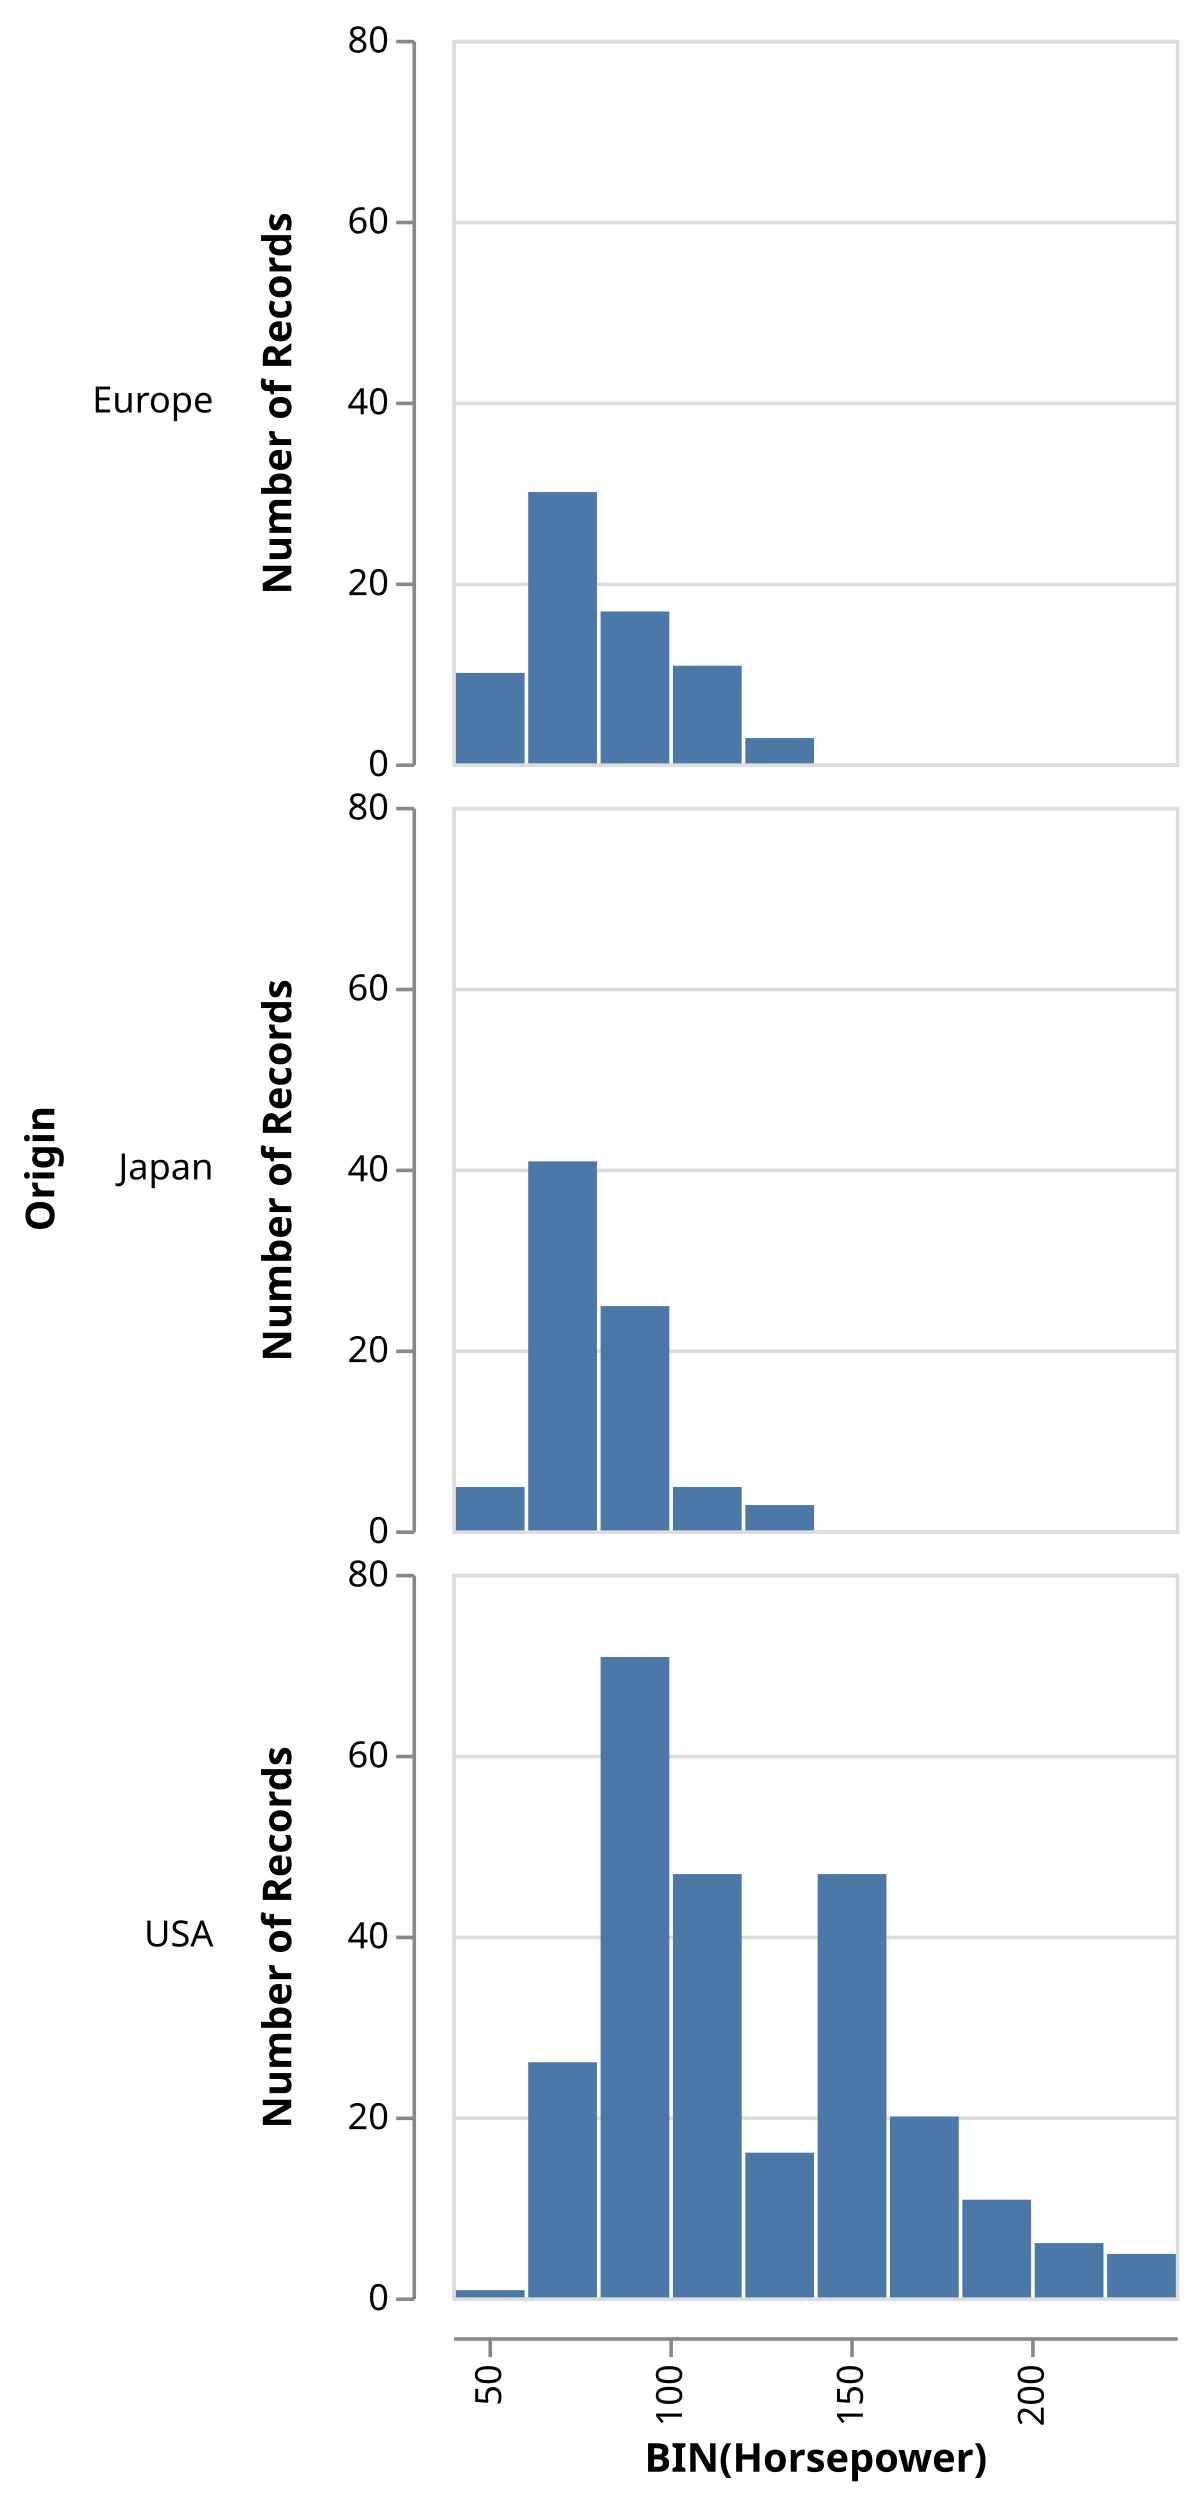
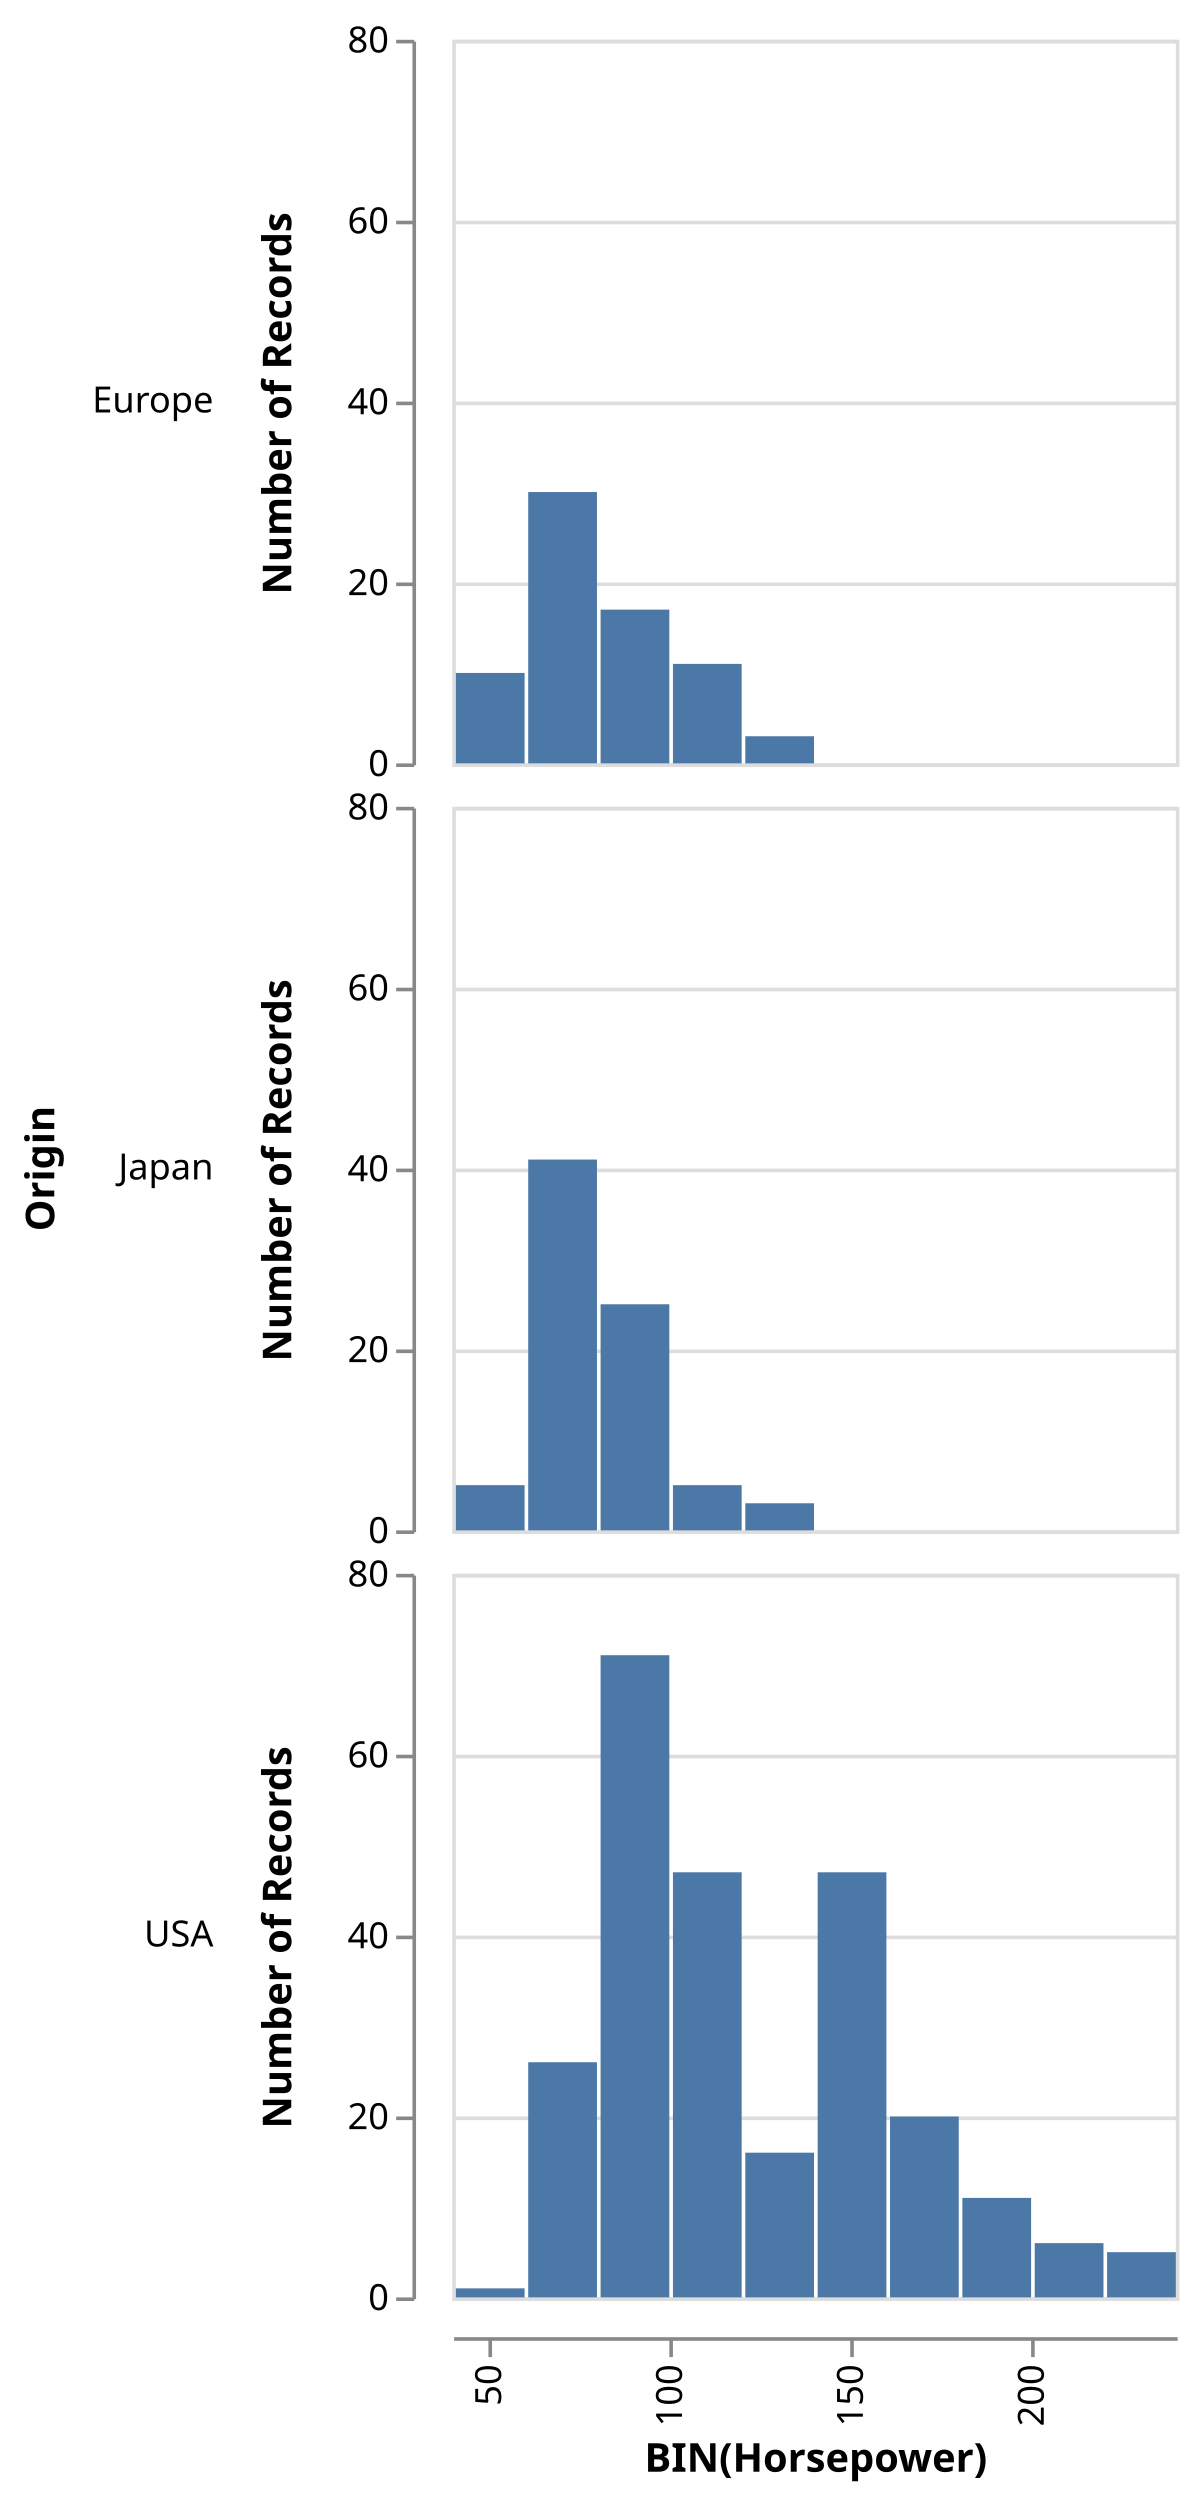
<svg xmlns="http://www.w3.org/2000/svg" class="marks" width="331" height="691" viewBox="0 0 331 691" version="1.1">
  <g transform="translate(125,11)">
    <g class="mark-group role-frame root">
      <g transform="translate(0,0)">
        <path class="background" d="M0,0h0v0h0Z" style="fill: none;" />
        <g>
          <g class="mark-group role-row-title row_title">
            <g transform="translate(-110,312)">
              <path class="background" d="M0,0h0v0h0Z" style="fill: none;" />
              <g>
                <g class="mark-text role-row-title-text">
                  <text text-anchor="middle" transform="translate(0,0) rotate(270)" style="font: bold 11px sans-serif; fill: #000;">Origin</text>
                </g>
              </g>
            </g>
          </g>
          <g class="mark-group role-row-header row_header">
            <g transform="translate(-11,0)">
              <path class="background" d="M0,0h0v200h0Z" style="fill: none;" />
              <g>
                <g class="mark-text role-title" style="pointer-events: none;">
                  <text text-anchor="end" transform="translate(-55,103)" style="font: normal 10px sans-serif; fill: #000; opacity: 1;">Europe</text>
                </g>
                <g class="mark-group role-axis">
                  <g transform="translate(0.5,0.5)">
                    <path class="background" d="M0,0h0v0h0Z" style="pointer-events: none; fill: none;" />
                    <g>
                      <g class="mark-rule role-axis-tick" style="pointer-events: none;">
                        <line transform="translate(0,200)" x2="-5" y2="0" style="fill: none; stroke: #888; stroke-width: 1; opacity: 1;" />
                        <line transform="translate(0,150)" x2="-5" y2="0" style="fill: none; stroke: #888; stroke-width: 1; opacity: 1;" />
                        <line transform="translate(0,100)" x2="-5" y2="0" style="fill: none; stroke: #888; stroke-width: 1; opacity: 1;" />
                        <line transform="translate(0,50)" x2="-5" y2="0" style="fill: none; stroke: #888; stroke-width: 1; opacity: 1;" />
                        <line transform="translate(0,0)" x2="-5" y2="0" style="fill: none; stroke: #888; stroke-width: 1; opacity: 1;" />
                      </g>
                      <g class="mark-text role-axis-label" style="pointer-events: none;">
                        <text text-anchor="end" transform="translate(-7,203)" style="font: 10px sans-serif; fill: #000; opacity: 1;">0</text>
                        <text text-anchor="end" transform="translate(-7,153)" style="font: 10px sans-serif; fill: #000; opacity: 1;">20</text>
                        <text text-anchor="end" transform="translate(-7,103)" style="font: 10px sans-serif; fill: #000; opacity: 1;">40</text>
                        <text text-anchor="end" transform="translate(-7,53)" style="font: 10px sans-serif; fill: #000; opacity: 1;">60</text>
                        <text text-anchor="end" transform="translate(-7,3)" style="font: 10px sans-serif; fill: #000; opacity: 1;">80</text>
                      </g>
                      <g class="mark-rule role-axis-domain" style="pointer-events: none;">
                        <line transform="translate(0,200)" x2="0" y2="-200" style="fill: none; stroke: #888; stroke-width: 1; opacity: 1;" />
                      </g>
                      <g class="mark-text role-axis-title" style="pointer-events: none;">
                        <text text-anchor="middle" transform="translate(-32,100) rotate(-90) translate(0,-2)" style="font: bold 11px sans-serif; fill: #000; opacity: 1;">Number of Records</text>
                      </g>
                    </g>
                  </g>
                </g>
              </g>
            </g>
            <g transform="translate(-11,212)">
              <path class="background" d="M0,0h0v200h0Z" style="fill: none;" />
              <g>
                <g class="mark-text role-title" style="pointer-events: none;">
                  <text text-anchor="end" transform="translate(-55,103)" style="font: normal 10px sans-serif; fill: #000; opacity: 1;">Japan</text>
                </g>
                <g class="mark-group role-axis">
                  <g transform="translate(0.5,0.5)">
                    <path class="background" d="M0,0h0v0h0Z" style="pointer-events: none; fill: none;" />
                    <g>
                      <g class="mark-rule role-axis-tick" style="pointer-events: none;">
                        <line transform="translate(0,200)" x2="-5" y2="0" style="fill: none; stroke: #888; stroke-width: 1; opacity: 1;" />
                        <line transform="translate(0,150)" x2="-5" y2="0" style="fill: none; stroke: #888; stroke-width: 1; opacity: 1;" />
                        <line transform="translate(0,100)" x2="-5" y2="0" style="fill: none; stroke: #888; stroke-width: 1; opacity: 1;" />
                        <line transform="translate(0,50)" x2="-5" y2="0" style="fill: none; stroke: #888; stroke-width: 1; opacity: 1;" />
                        <line transform="translate(0,0)" x2="-5" y2="0" style="fill: none; stroke: #888; stroke-width: 1; opacity: 1;" />
                      </g>
                      <g class="mark-text role-axis-label" style="pointer-events: none;">
                        <text text-anchor="end" transform="translate(-7,203)" style="font: 10px sans-serif; fill: #000; opacity: 1;">0</text>
                        <text text-anchor="end" transform="translate(-7,153)" style="font: 10px sans-serif; fill: #000; opacity: 1;">20</text>
                        <text text-anchor="end" transform="translate(-7,103)" style="font: 10px sans-serif; fill: #000; opacity: 1;">40</text>
                        <text text-anchor="end" transform="translate(-7,53)" style="font: 10px sans-serif; fill: #000; opacity: 1;">60</text>
                        <text text-anchor="end" transform="translate(-7,3)" style="font: 10px sans-serif; fill: #000; opacity: 1;">80</text>
                      </g>
                      <g class="mark-rule role-axis-domain" style="pointer-events: none;">
                        <line transform="translate(0,200)" x2="0" y2="-200" style="fill: none; stroke: #888; stroke-width: 1; opacity: 1;" />
                      </g>
                      <g class="mark-text role-axis-title" style="pointer-events: none;">
                        <text text-anchor="middle" transform="translate(-32,100) rotate(-90) translate(0,-2)" style="font: bold 11px sans-serif; fill: #000; opacity: 1;">Number of Records</text>
                      </g>
                    </g>
                  </g>
                </g>
              </g>
            </g>
            <g transform="translate(-11,424)">
              <path class="background" d="M0,0h0v200h0Z" style="fill: none;" />
              <g>
                <g class="mark-text role-title" style="pointer-events: none;">
                  <text text-anchor="end" transform="translate(-55,103)" style="font: normal 10px sans-serif; fill: #000; opacity: 1;">USA</text>
                </g>
                <g class="mark-group role-axis">
                  <g transform="translate(0.5,0.5)">
                    <path class="background" d="M0,0h0v0h0Z" style="pointer-events: none; fill: none;" />
                    <g>
                      <g class="mark-rule role-axis-tick" style="pointer-events: none;">
                        <line transform="translate(0,200)" x2="-5" y2="0" style="fill: none; stroke: #888; stroke-width: 1; opacity: 1;" />
                        <line transform="translate(0,150)" x2="-5" y2="0" style="fill: none; stroke: #888; stroke-width: 1; opacity: 1;" />
                        <line transform="translate(0,100)" x2="-5" y2="0" style="fill: none; stroke: #888; stroke-width: 1; opacity: 1;" />
                        <line transform="translate(0,50)" x2="-5" y2="0" style="fill: none; stroke: #888; stroke-width: 1; opacity: 1;" />
                        <line transform="translate(0,0)" x2="-5" y2="0" style="fill: none; stroke: #888; stroke-width: 1; opacity: 1;" />
                      </g>
                      <g class="mark-text role-axis-label" style="pointer-events: none;">
                        <text text-anchor="end" transform="translate(-7,203)" style="font: 10px sans-serif; fill: #000; opacity: 1;">0</text>
                        <text text-anchor="end" transform="translate(-7,153)" style="font: 10px sans-serif; fill: #000; opacity: 1;">20</text>
                        <text text-anchor="end" transform="translate(-7,103)" style="font: 10px sans-serif; fill: #000; opacity: 1;">40</text>
                        <text text-anchor="end" transform="translate(-7,53)" style="font: 10px sans-serif; fill: #000; opacity: 1;">60</text>
                        <text text-anchor="end" transform="translate(-7,3)" style="font: 10px sans-serif; fill: #000; opacity: 1;">80</text>
                      </g>
                      <g class="mark-rule role-axis-domain" style="pointer-events: none;">
                        <line transform="translate(0,200)" x2="0" y2="-200" style="fill: none; stroke: #888; stroke-width: 1; opacity: 1;" />
                      </g>
                      <g class="mark-text role-axis-title" style="pointer-events: none;">
                        <text text-anchor="middle" transform="translate(-32,100) rotate(-90) translate(0,-2)" style="font: bold 11px sans-serif; fill: #000; opacity: 1;">Number of Records</text>
                      </g>
                    </g>
                  </g>
                </g>
              </g>
            </g>
          </g>
          <g class="mark-group role-column-footer column_footer">
            <g transform="translate(0,635)">
              <path class="background" d="M0,0h200v0h-200Z" style="fill: none;" />
              <g>
                <g class="mark-group role-axis">
                  <g transform="translate(0.5,0.5)">
                    <path class="background" d="M0,0h0v0h0Z" style="pointer-events: none; fill: none;" />
                    <g>
                      <g class="mark-rule role-axis-tick" style="pointer-events: none;">
                        <line transform="translate(10,0)" x2="0" y2="5" style="fill: none; stroke: #888; stroke-width: 1; opacity: 1;" />
                        <line transform="translate(60,0)" x2="0" y2="5" style="fill: none; stroke: #888; stroke-width: 1; opacity: 1;" />
                        <line transform="translate(110,0)" x2="0" y2="5" style="fill: none; stroke: #888; stroke-width: 1; opacity: 1;" />
                        <line transform="translate(160,0)" x2="0" y2="5" style="fill: none; stroke: #888; stroke-width: 1; opacity: 1;" />
                      </g>
                      <g class="mark-text role-axis-label" style="pointer-events: none;">
                        <text text-anchor="end" transform="translate(10,7) rotate(270) translate(0,3)" style="font: 10px sans-serif; fill: #000; opacity: 1;">50</text>
                        <text text-anchor="end" transform="translate(60,7) rotate(270) translate(0,3)" style="font: 10px sans-serif; fill: #000; opacity: 1;">100</text>
                        <text text-anchor="end" transform="translate(110,7) rotate(270) translate(0,3)" style="font: 10px sans-serif; fill: #000; opacity: 1;">150</text>
                        <text text-anchor="end" transform="translate(160,7) rotate(270) translate(0,3)" style="font: 10px sans-serif; fill: #000; opacity: 1;">200</text>
                      </g>
                      <g class="mark-rule role-axis-domain" style="pointer-events: none;">
                        <line transform="translate(0,0)" x2="200" y2="0" style="fill: none; stroke: #888; stroke-width: 1; opacity: 1;" />
                      </g>
                      <g class="mark-text role-axis-title" style="pointer-events: none;">
                        <text text-anchor="middle" transform="translate(100,36.68457)" style="font: bold 11px sans-serif; fill: #000; opacity: 1;">BIN(Horsepower)</text>
                      </g>
                    </g>
                  </g>
                </g>
              </g>
            </g>
          </g>
          <g class="mark-group role-scope cell">
            <g transform="translate(0,0)">
              <path class="background" d="M0.5,0.5h200v200h-200Z" style="fill: transparent; stroke: #ddd;" />
              <g>
                <g class="mark-group role-axis">
                  <g transform="translate(0.5,0.5)">
                    <path class="background" d="M0,0h0v0h0Z" style="pointer-events: none; fill: none;" />
                    <g>
                      <g class="mark-rule role-axis-grid" style="pointer-events: none;">
                        <line transform="translate(0,200)" x2="200" y2="0" style="fill: none; stroke: #ddd; stroke-width: 1; stroke-dasharray: ; opacity: 1;" />
                        <line transform="translate(0,150)" x2="200" y2="0" style="fill: none; stroke: #ddd; stroke-width: 1; stroke-dasharray: ; opacity: 1;" />
                        <line transform="translate(0,100)" x2="200" y2="0" style="fill: none; stroke: #ddd; stroke-width: 1; stroke-dasharray: ; opacity: 1;" />
                        <line transform="translate(0,50)" x2="200" y2="0" style="fill: none; stroke: #ddd; stroke-width: 1; stroke-dasharray: ; opacity: 1;" />
                        <line transform="translate(0,0)" x2="200" y2="0" style="fill: none; stroke: #ddd; stroke-width: 1; stroke-dasharray: ; opacity: 1;" />
                      </g>
                    </g>
                  </g>
                </g>
                <g class="mark-rect role-mark child_marks">
-                   <path d="M61,173h19v27h-19Z" style="fill: #4c78a8;" />
+                   <path d="M61,172.5h19v27.5h-19Z" style="fill: #4c78a8;" />
                  <path d="M1,175h19v25h-19Z" style="fill: #4c78a8;" />
-                   <path d="M41,158h19v42h-19Z" style="fill: #4c78a8;" />
+                   <path d="M41,157.5h19v42.5h-19Z" style="fill: #4c78a8;" />
                  <path d="M21,125h19v75h-19Z" style="fill: #4c78a8;" />
-                   <path d="M81,193h19v7h-19Z" style="fill: #4c78a8;" />
+                   <path d="M81,192.5h19v7.5h-19Z" style="fill: #4c78a8;" />
                </g>
              </g>
            </g>
            <g transform="translate(0,212)">
              <path class="background" d="M0.5,0.5h200v200h-200Z" style="fill: transparent; stroke: #ddd;" />
              <g>
                <g class="mark-group role-axis">
                  <g transform="translate(0.5,0.5)">
                    <path class="background" d="M0,0h0v0h0Z" style="pointer-events: none; fill: none;" />
                    <g>
                      <g class="mark-rule role-axis-grid" style="pointer-events: none;">
                        <line transform="translate(0,200)" x2="200" y2="0" style="fill: none; stroke: #ddd; stroke-width: 1; stroke-dasharray: ; opacity: 1;" />
                        <line transform="translate(0,150)" x2="200" y2="0" style="fill: none; stroke: #ddd; stroke-width: 1; stroke-dasharray: ; opacity: 1;" />
                        <line transform="translate(0,100)" x2="200" y2="0" style="fill: none; stroke: #ddd; stroke-width: 1; stroke-dasharray: ; opacity: 1;" />
                        <line transform="translate(0,50)" x2="200" y2="0" style="fill: none; stroke: #ddd; stroke-width: 1; stroke-dasharray: ; opacity: 1;" />
                        <line transform="translate(0,0)" x2="200" y2="0" style="fill: none; stroke: #ddd; stroke-width: 1; stroke-dasharray: ; opacity: 1;" />
                      </g>
                    </g>
                  </g>
                </g>
                <g class="mark-rect role-mark child_marks">
-                   <path d="M41,138h19v62h-19Z" style="fill: #4c78a8;" />
-                   <path d="M21,98h19v102h-19Z" style="fill: #4c78a8;" />
-                   <path d="M81,193h19v7h-19Z" style="fill: #4c78a8;" />
-                   <path d="M1,188h19v12h-19Z" style="fill: #4c78a8;" />
-                   <path d="M61,188h19v12h-19Z" style="fill: #4c78a8;" />
+                   <path d="M41,137.5h19v62.5h-19Z" style="fill: #4c78a8;" />
+                   <path d="M21,97.5h19v102.5h-19Z" style="fill: #4c78a8;" />
+                   <path d="M81,192.5h19v7.5h-19Z" style="fill: #4c78a8;" />
+                   <path d="M1,187.5h19v12.5h-19Z" style="fill: #4c78a8;" />
+                   <path d="M61,187.5h19v12.5h-19Z" style="fill: #4c78a8;" />
                </g>
              </g>
            </g>
            <g transform="translate(0,424)">
              <path class="background" d="M0.5,0.5h200v200h-200Z" style="fill: transparent; stroke: #ddd;" />
              <g>
                <g class="mark-group role-axis">
                  <g transform="translate(0.5,0.5)">
                    <path class="background" d="M0,0h0v0h0Z" style="pointer-events: none; fill: none;" />
                    <g>
                      <g class="mark-rule role-axis-grid" style="pointer-events: none;">
                        <line transform="translate(0,200)" x2="200" y2="0" style="fill: none; stroke: #ddd; stroke-width: 1; stroke-dasharray: ; opacity: 1;" />
                        <line transform="translate(0,150)" x2="200" y2="0" style="fill: none; stroke: #ddd; stroke-width: 1; stroke-dasharray: ; opacity: 1;" />
                        <line transform="translate(0,100)" x2="200" y2="0" style="fill: none; stroke: #ddd; stroke-width: 1; stroke-dasharray: ; opacity: 1;" />
                        <line transform="translate(0,50)" x2="200" y2="0" style="fill: none; stroke: #ddd; stroke-width: 1; stroke-dasharray: ; opacity: 1;" />
                        <line transform="translate(0,0)" x2="200" y2="0" style="fill: none; stroke: #ddd; stroke-width: 1; stroke-dasharray: ; opacity: 1;" />
                      </g>
                    </g>
                  </g>
                </g>
                <g class="mark-rect role-mark child_marks">
                  <path d="M81,160h19v40h-19Z" style="fill: #4c78a8;" />
                  <path d="M121,150h19v50h-19Z" style="fill: #4c78a8;" />
-                   <path d="M101,83h19v117h-19Z" style="fill: #4c78a8;" />
-                   <path d="M141,173h19v27h-19Z" style="fill: #4c78a8;" />
-                   <path d="M181,188h19v12h-19Z" style="fill: #4c78a8;" />
+                   <path d="M101,82.5h19v117.5h-19Z" style="fill: #4c78a8;" />
+                   <path d="M141,172.5h19v27.5h-19Z" style="fill: #4c78a8;" />
+                   <path d="M181,187.5h19v12.5h-19Z" style="fill: #4c78a8;" />
                  <path d="M161,185h19v15h-19Z" style="fill: #4c78a8;" />
-                   <path d="M41,23h19v177h-19Z" style="fill: #4c78a8;" />
-                   <path d="M61,83h19v117h-19Z" style="fill: #4c78a8;" />
+                   <path d="M41,22.5h19v177.5h-19Z" style="fill: #4c78a8;" />
+                   <path d="M61,82.5h19v117.5h-19Z" style="fill: #4c78a8;" />
                  <path d="M21,135h19v65h-19Z" style="fill: #4c78a8;" />
-                   <path d="M1,198h19v2h-19Z" style="fill: #4c78a8;" />
+                   <path d="M1,197.5h19v2.5h-19Z" style="fill: #4c78a8;" />
                </g>
              </g>
            </g>
          </g>
        </g>
      </g>
    </g>
  </g>
</svg>
